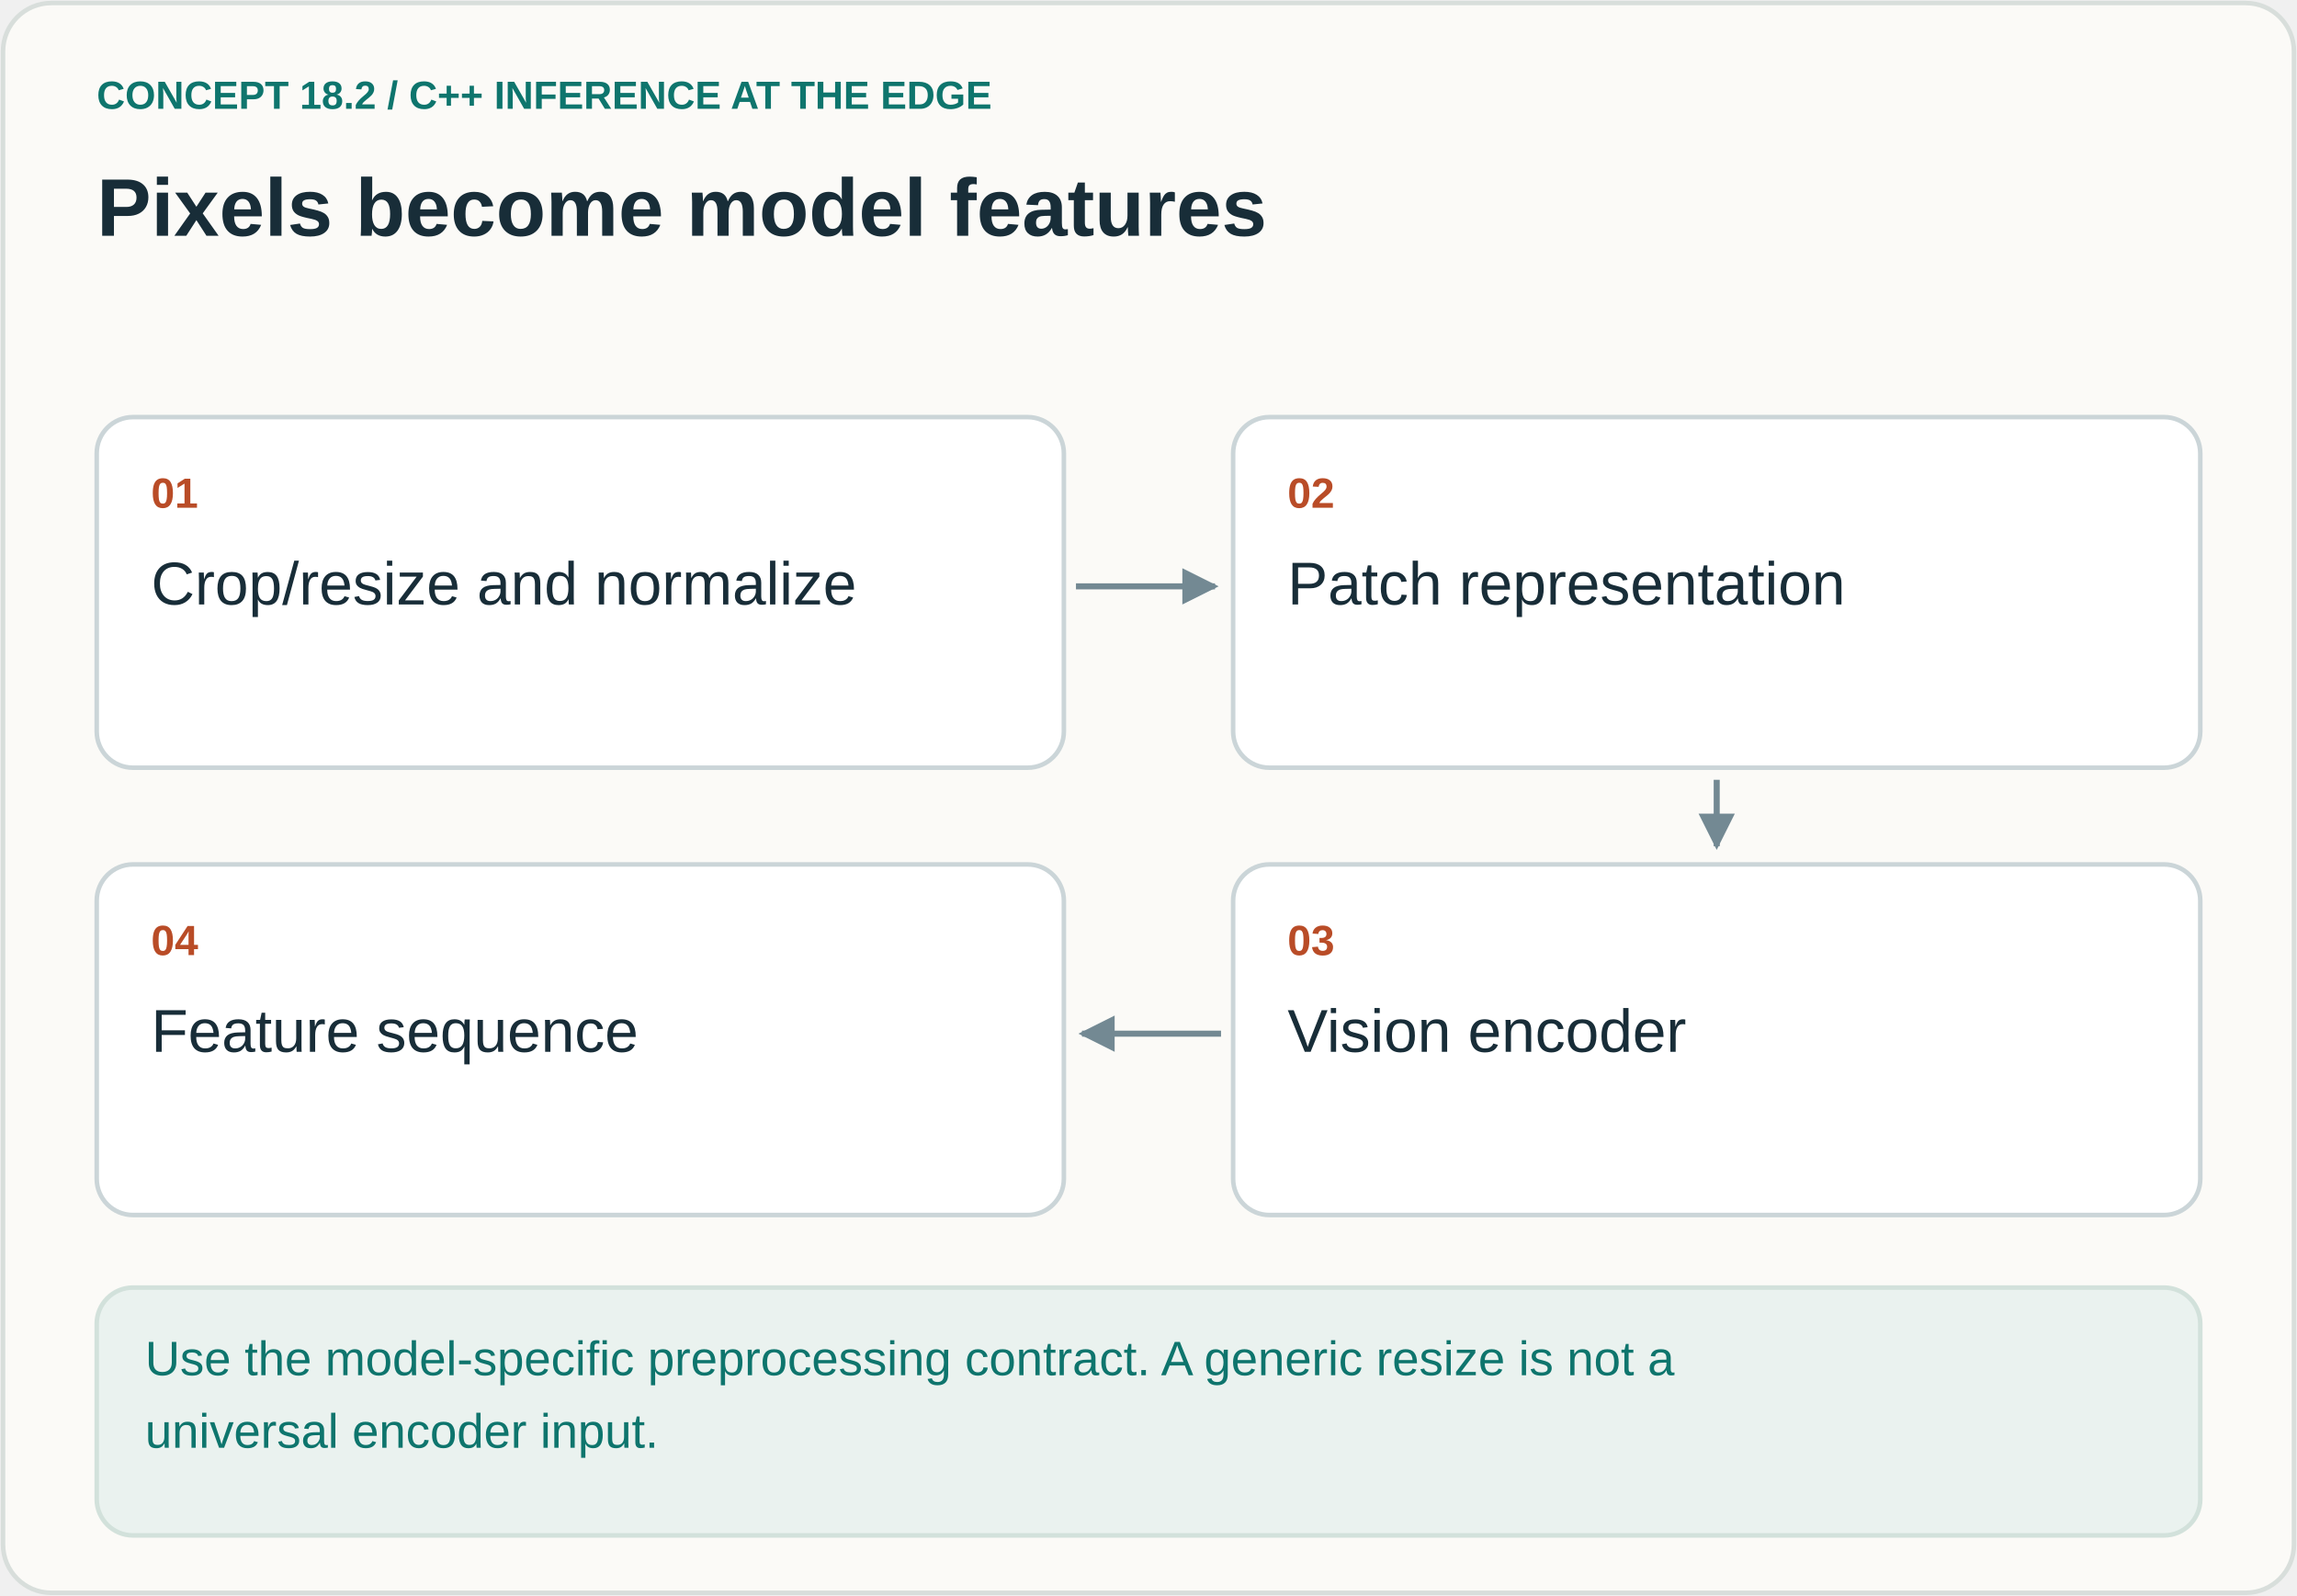
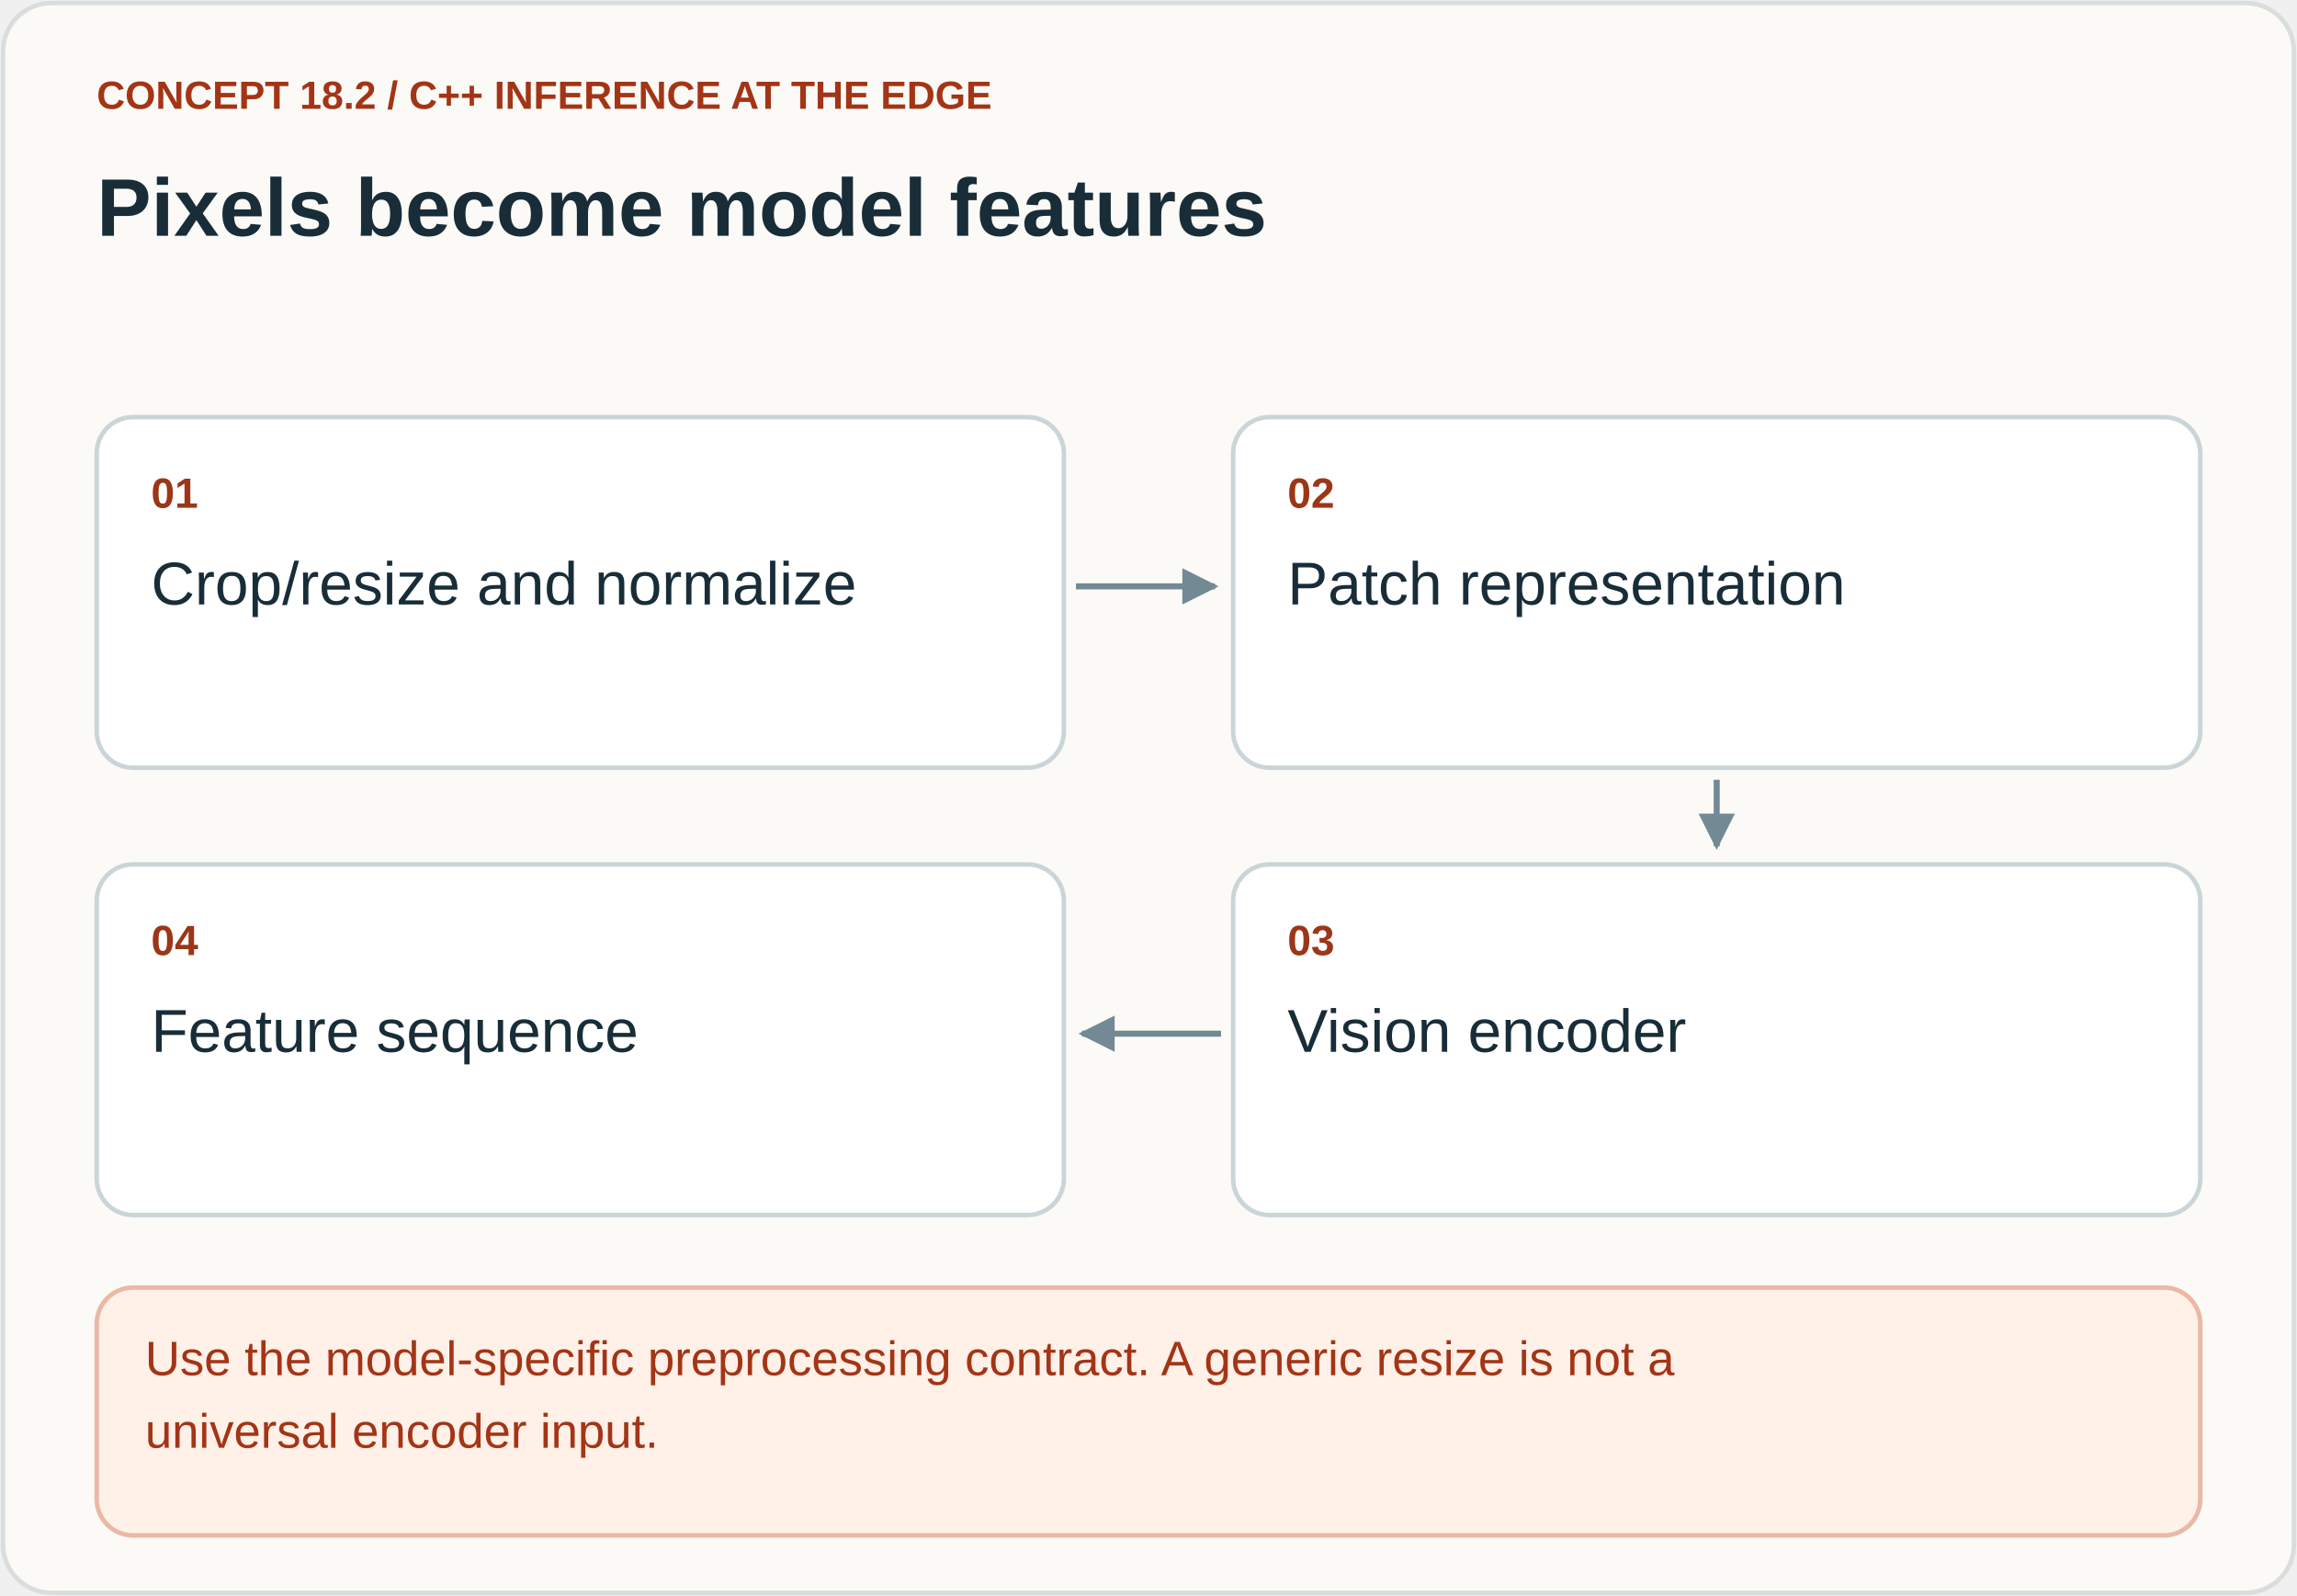
<svg xmlns="http://www.w3.org/2000/svg" width="760" height="528" viewBox="0 0 760 528" role="img" aria-labelledby="title desc">
  <defs>
    <marker id="arrow" viewBox="0 0 10 10" refX="9" refY="5" markerWidth="6" markerHeight="6" orient="auto-start-reverse">
      <path d="M0 0 L10 5 L0 10 Z" fill="#738993" />
    </marker>
  </defs>
  <g font-family="Arial, Helvetica, sans-serif">
    <rect x="1" y="1" width="758" height="526" rx="16" fill="#fbfaf7" stroke="#d8dedb" stroke-width="1.5" />
-     <text x="32" y="36" font-size="13" fill="#0e756d" font-weight="700" text-anchor="start">CONCEPT 18.2  /  C++ INFERENCE AT THE EDGE</text>
+     <text x="32" y="36" font-size="13" fill="#a33516" font-weight="700" text-anchor="start">CONCEPT 18.2  /  C++ INFERENCE AT THE EDGE</text>
    <text x="32" y="78" font-size="27" fill="#182d38" font-weight="600" text-anchor="start">Pixels become model features</text>
    <rect x="32" y="138" width="320" height="116" rx="12" fill="#fff" stroke="#cbd5d8" stroke-width="1.5" />
-     <text x="50" y="168" font-size="14" fill="#b94c27" font-weight="700" text-anchor="start">01</text>
+     <text x="50" y="168" font-size="14" fill="#9c3619" font-weight="700" text-anchor="start">01</text>
    <text x="50" y="200" font-size="20" fill="#182d38" font-weight="500" text-anchor="start">Crop/resize and normalize</text>
    <rect x="408" y="138" width="320" height="116" rx="12" fill="#fff" stroke="#cbd5d8" stroke-width="1.5" />
-     <text x="426" y="168" font-size="14" fill="#b94c27" font-weight="700" text-anchor="start">02</text>
+     <text x="426" y="168" font-size="14" fill="#9c3619" font-weight="700" text-anchor="start">02</text>
    <text x="426" y="200" font-size="20" fill="#182d38" font-weight="500" text-anchor="start">Patch representation</text>
    <rect x="408" y="286" width="320" height="116" rx="12" fill="#fff" stroke="#cbd5d8" stroke-width="1.5" />
-     <text x="426" y="316" font-size="14" fill="#b94c27" font-weight="700" text-anchor="start">03</text>
+     <text x="426" y="316" font-size="14" fill="#9c3619" font-weight="700" text-anchor="start">03</text>
    <text x="426" y="348" font-size="20" fill="#182d38" font-weight="500" text-anchor="start">Vision encoder</text>
    <rect x="32" y="286" width="320" height="116" rx="12" fill="#fff" stroke="#cbd5d8" stroke-width="1.5" />
-     <text x="50" y="316" font-size="14" fill="#b94c27" font-weight="700" text-anchor="start">04</text>
+     <text x="50" y="316" font-size="14" fill="#9c3619" font-weight="700" text-anchor="start">04</text>
    <text x="50" y="348" font-size="20" fill="#182d38" font-weight="500" text-anchor="start">Feature sequence</text>
    <path d="M356 194 L402 194" fill="none" stroke="#738993" stroke-width="2" marker-end="url(#arrow)" />
    <path d="M568 258 L568 280" fill="none" stroke="#738993" stroke-width="2" marker-end="url(#arrow)" />
    <path d="M404 342 L358 342" fill="none" stroke="#738993" stroke-width="2" marker-end="url(#arrow)" />
-     <rect x="32" y="426" width="696" height="82" rx="12" fill="#eaf2ef" stroke="#d2e1db" stroke-width="1.5" />
-     <text x="48" y="455" font-size="16" fill="#0e756d" font-weight="400" text-anchor="start">Use the model-specific preprocessing contract. A generic resize is not a</text>
-     <text x="48" y="479" font-size="16" fill="#0e756d" font-weight="400" text-anchor="start">universal encoder input.</text>
+     <rect x="32" y="426" width="696" height="82" rx="12" fill="#fff0e8" stroke="#e9b9a5" stroke-width="1.5" />
+     <text x="48" y="455" font-size="16" fill="#a33516" font-weight="400" text-anchor="start">Use the model-specific preprocessing contract. A generic resize is not a</text>
+     <text x="48" y="479" font-size="16" fill="#a33516" font-weight="400" text-anchor="start">universal encoder input.</text>
  </g>
</svg>
